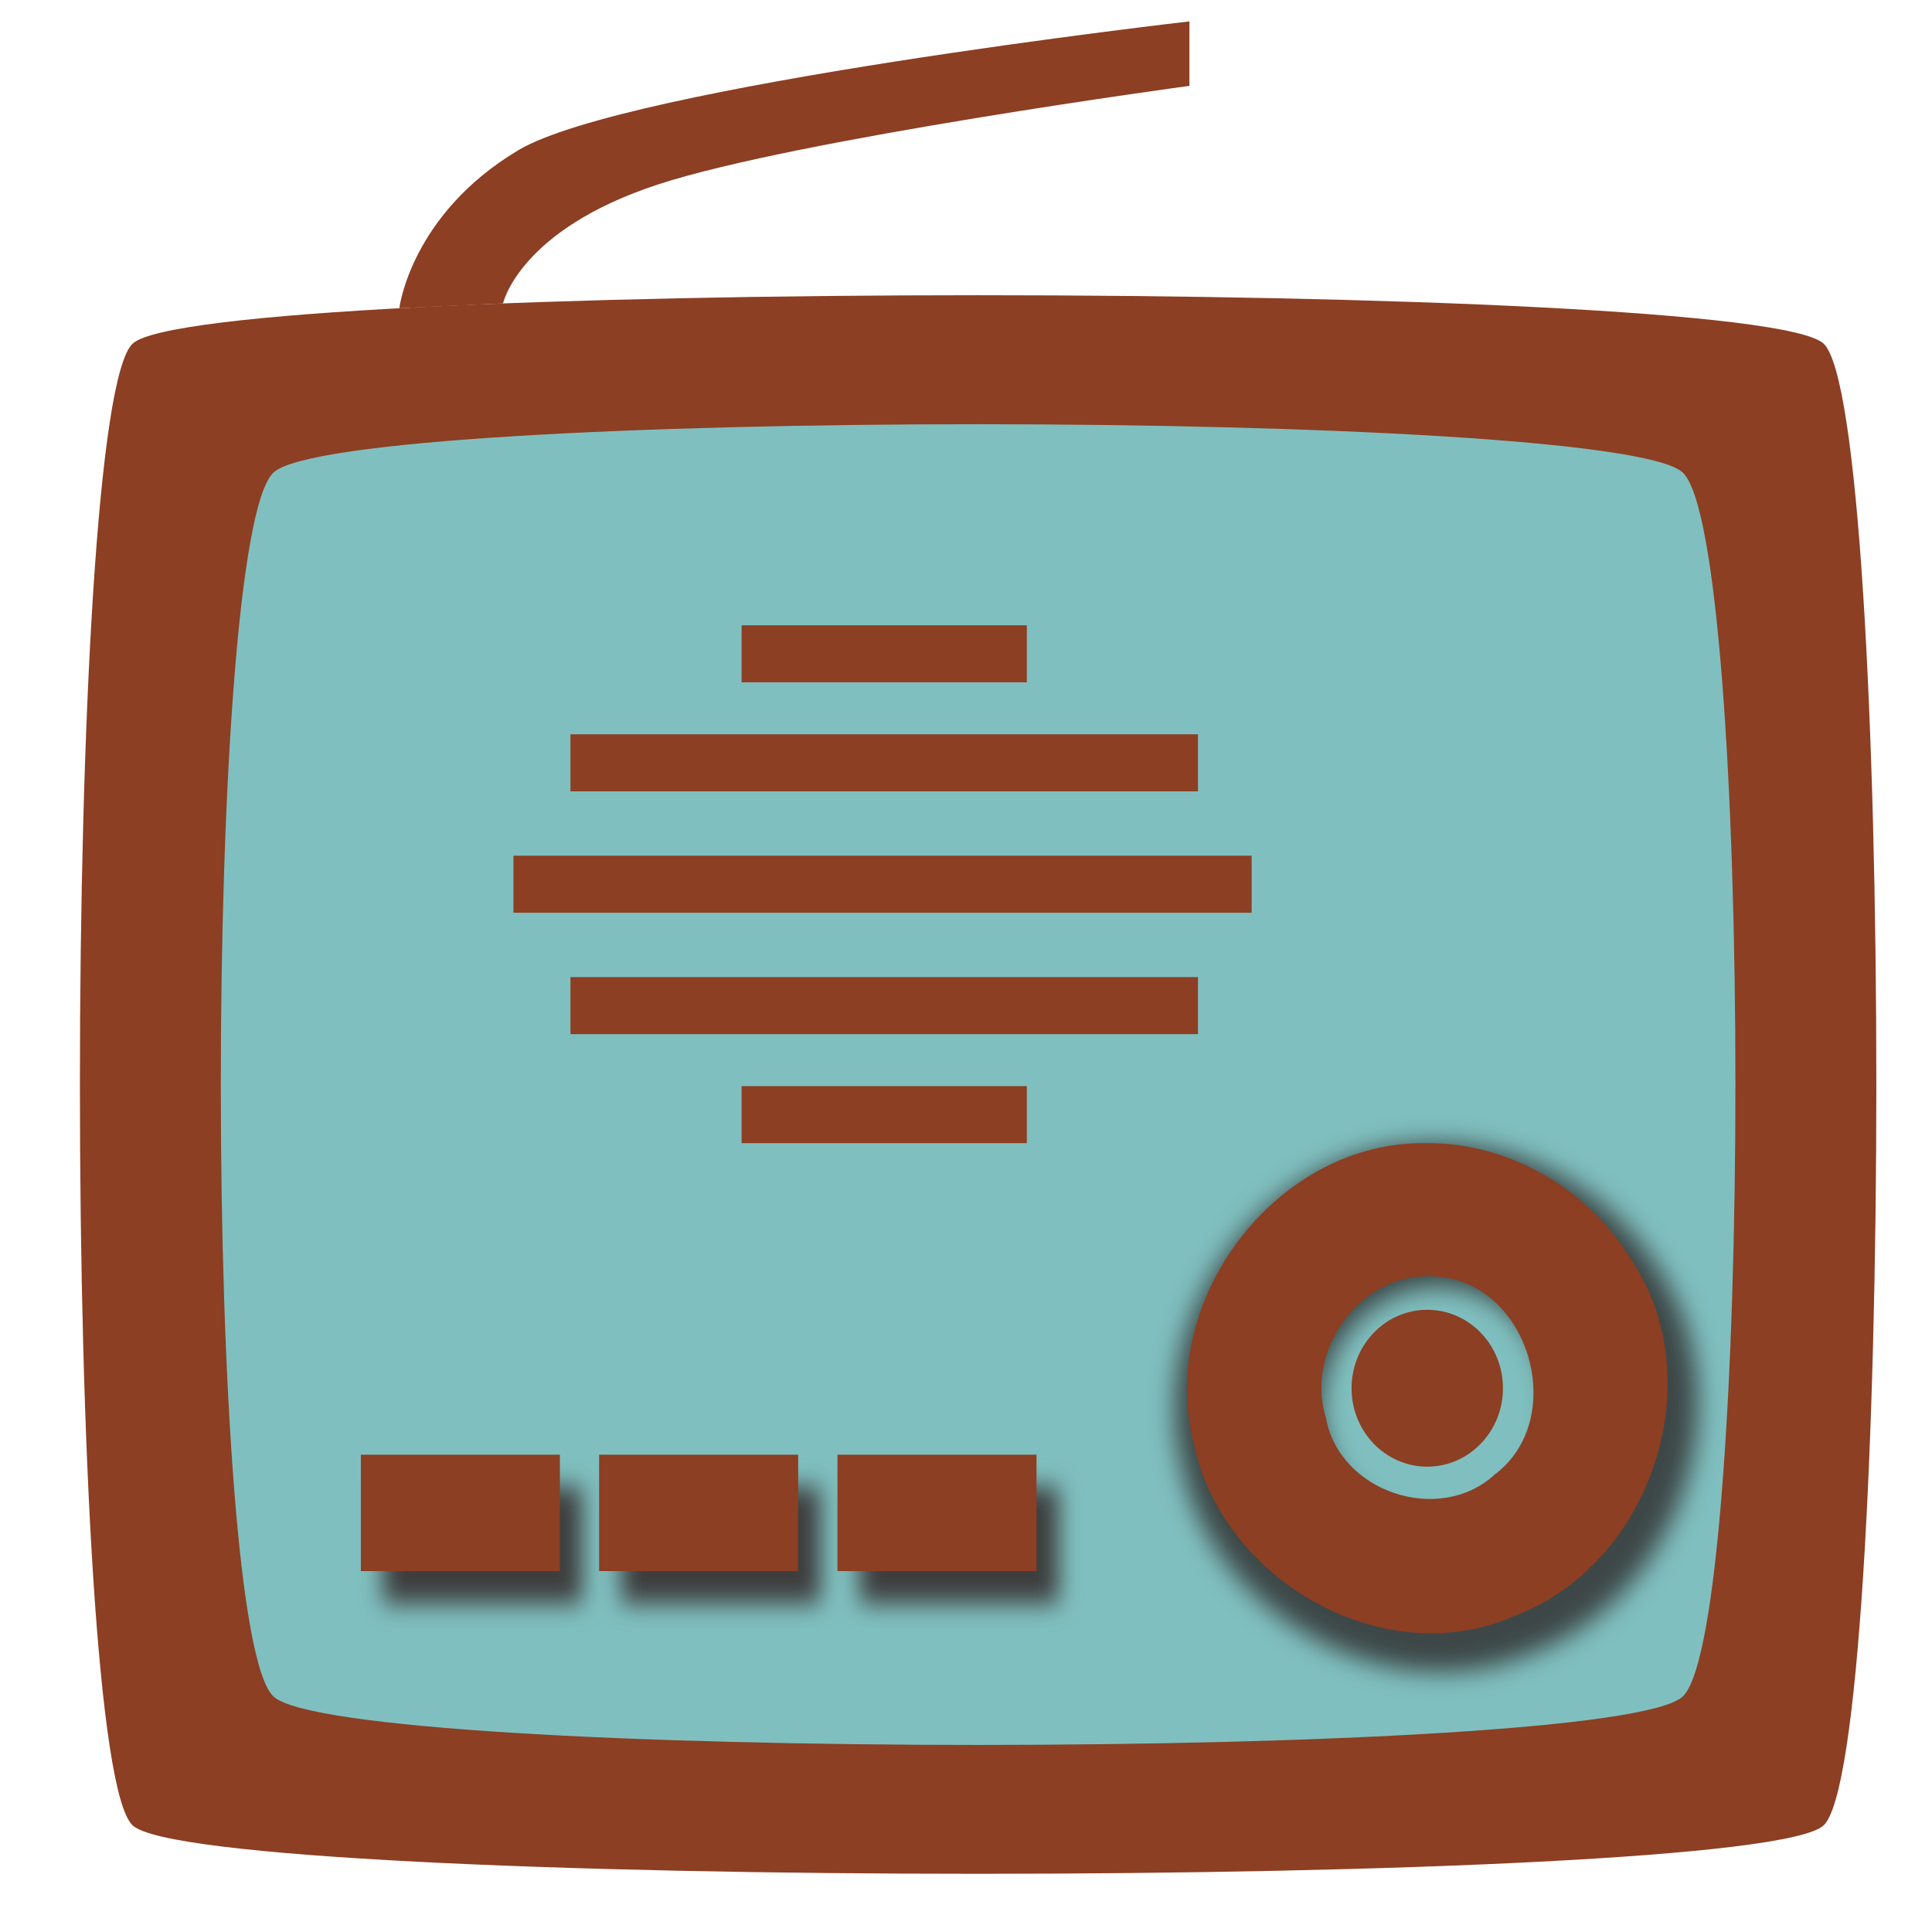
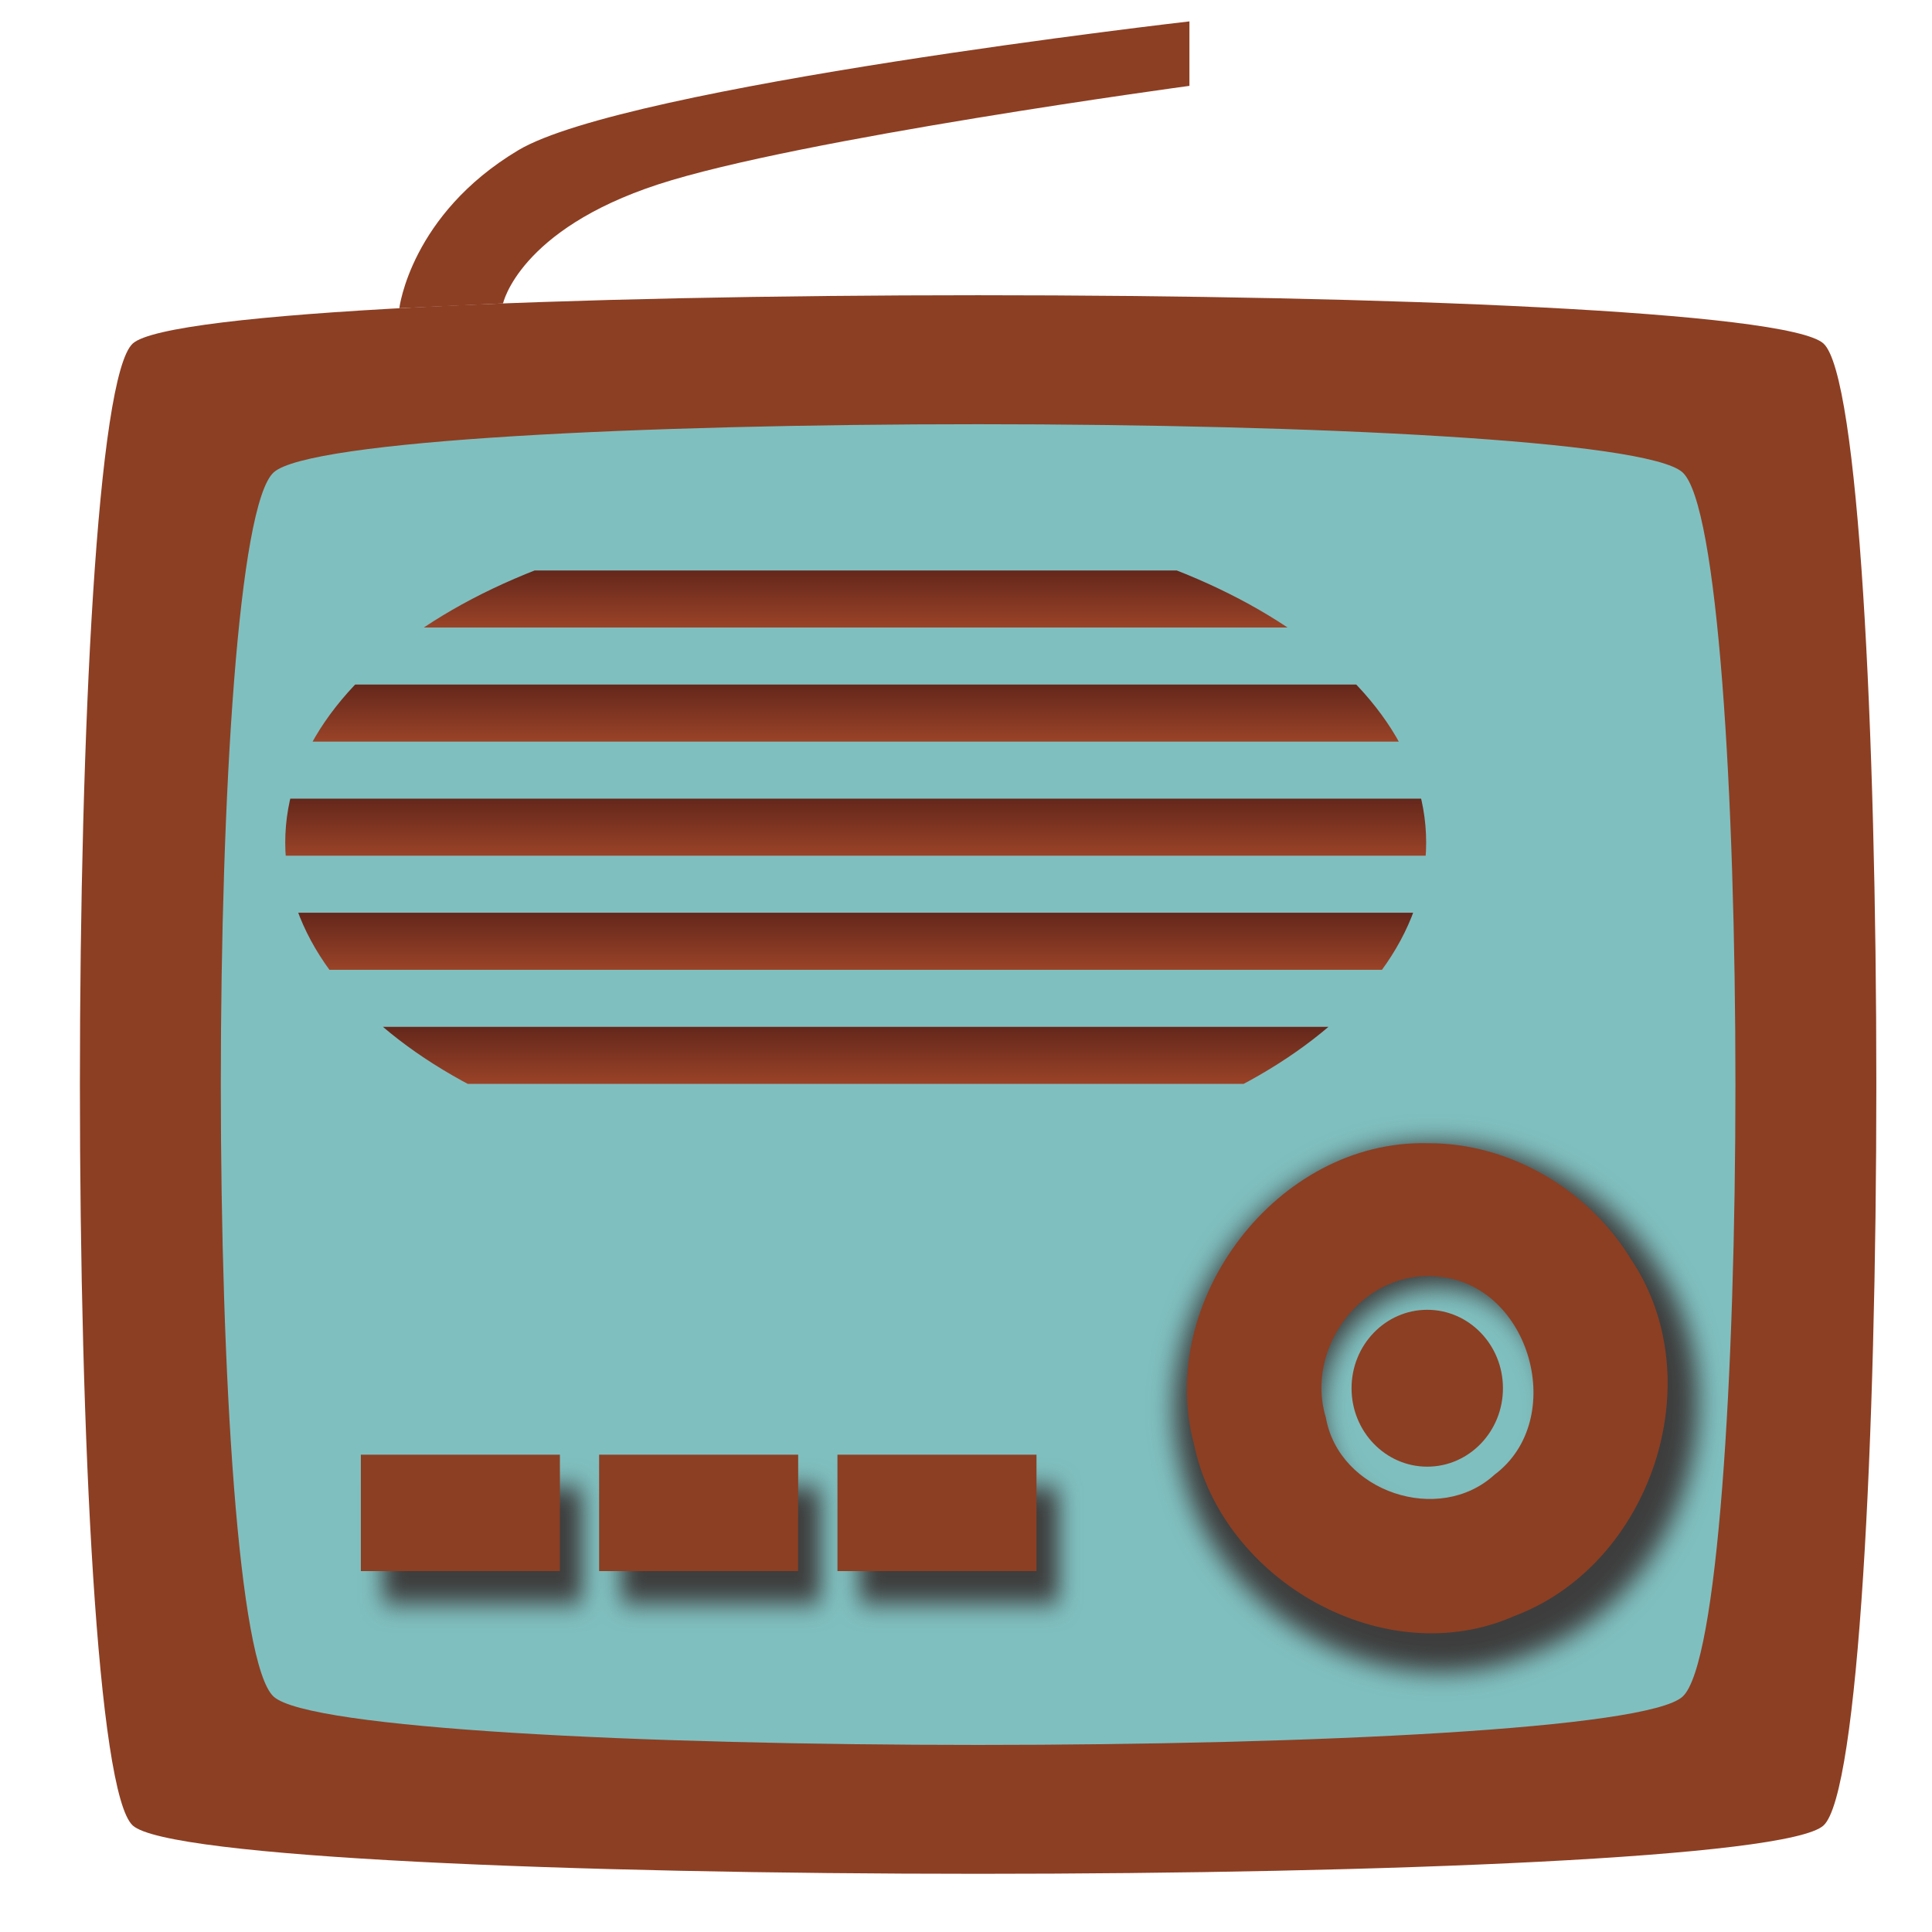
- <svg xmlns="http://www.w3.org/2000/svg" width="128" height="128" viewBox="0 0 33.867 33.867" version="1.1" id="svg1">
+ <svg xmlns="http://www.w3.org/2000/svg" xmlns:xlink="http://www.w3.org/1999/xlink" width="128" height="128" viewBox="0 0 33.867 33.867" version="1.1" id="svg1">
  <defs id="defs1">
+     <linearGradient id="linearGradient1">
+       <stop style="stop-color:#64271b;stop-opacity:1;" offset="0" id="stop1" />
+       <stop style="stop-color:#d05f35;stop-opacity:1;" offset="1" id="stop2" />
+     </linearGradient>
    <filter style="color-interpolation-filters:sRGB" id="filter21" x="-0.038" y="-0.257" width="1.076" height="1.515">
      <feGaussianBlur stdDeviation="0.161" id="feGaussianBlur21" />
    </filter>
    <filter style="color-interpolation-filters:sRGB" id="filter22" x="-0.056" y="-0.055" width="1.113" height="1.11">
      <feGaussianBlur stdDeviation="0.237" id="feGaussianBlur22" />
    </filter>
+     <linearGradient xlink:href="#linearGradient1" id="linearGradient5" gradientUnits="userSpaceOnUse" x1="15.875" y1="10" x2="15.875" y2="12" gradientTransform="matrix(1.459375,0,0,1,-8.20058,0)" />
+     <linearGradient xlink:href="#linearGradient1" id="linearGradient4" gradientUnits="userSpaceOnUse" gradientTransform="matrix(1.459375,0,0,1,-8.200581,4)" x1="15.875" y1="10" x2="15.875" y2="12" />
+     <linearGradient xlink:href="#linearGradient1" id="linearGradient6" gradientUnits="userSpaceOnUse" gradientTransform="matrix(1.459375,0,0,1,-8.200581,2)" x1="15.875" y1="10" x2="15.875" y2="12" />
+     <linearGradient xlink:href="#linearGradient1" id="linearGradient7" gradientUnits="userSpaceOnUse" gradientTransform="matrix(1.459375,0,0,1,-8.200581,6)" x1="15.875" y1="10" x2="15.875" y2="12" />
+     <linearGradient xlink:href="#linearGradient1" id="linearGradient8" gradientUnits="userSpaceOnUse" gradientTransform="matrix(1.459375,0,0,1,-8.200581,8)" x1="15.875" y1="10" x2="15.875" y2="12" />
+     <clipPath clipPathUnits="userSpaceOnUse" id="clipPath8">
+       <ellipse style="fill:#303030;fill-opacity:0.838;stroke-width:0.66" id="ellipse9" cx="15" cy="14.77" rx="10" ry="5.77" />
+     </clipPath>
  </defs>
-   <rect style="display:inline;fill:#80bfbf;fill-opacity:1;stroke:none;stroke-width:0.815" id="rect3" width="28.291" height="24.022" x="3" y="7" />
-   <g id="layer1">
-     <path id="path22" style="fill:#303030;fill-opacity:0.838;stroke-width:1;stroke-dasharray:none;filter:url(#filter22)" d="m 22,17.594 c -3.163,-0.079 -5.71,3.327 -4.9,6.348 0.591,2.862 3.993,4.821 6.722,3.607 2.856,-1.081 4.152,-4.952 2.441,-7.508 C 25.379,18.577 23.722,17.584 22,17.594 Z m 0.232,2.812 c 1.925,0.176 2.711,3.008 1.169,4.167 -1.164,1.072 -3.263,0.362 -3.538,-1.2 -0.452,-1.474 0.793,-3.147 2.369,-2.967 z" transform="matrix(0.9098376,0,0,0.8981764,5.171091,4.234249)" />
-     <path style="color:#000000;fill:#8c3f23;fill-opacity:1;stroke-width:1.181;-inkscape-stroke:none" d="m 2.327,6.022 c -1.235,1.129 -1.235,24.848 0,25.978 1.235,1.129 28.403,1.129 29.638,0 1.235,-1.129 1.235,-24.848 0,-25.978 -1.235,-1.129 -28.403,-1.129 -29.638,0 z m 2.47,2.259 c 1.235,-1.129 23.47,-1.123 24.698,0 1.235,1.129 1.235,20.33 0,21.46 -1.235,1.129 -23.463,1.129 -24.698,0 -1.235,-1.129 -1.235,-20.33 0,-21.46 z" id="rect1" />
-     <path style="fill:#8c3f23;fill-opacity:1;stroke:none;stroke-width:1.25" d="m 7,5.403 c 0,0 0.196,-1.64 2.084,-2.769 C 10.971,1.505 20.85,0.375 20.85,0.375 V 1.505 c 0,0 -6.871,0.93 -9.312,1.727 C 9.098,4.03 8.818,5.319 8.818,5.319 Z" id="path16" />
-     <path id="path3" style="fill:#8c3f23;fill-opacity:1;stroke-width:0.835;stroke-dasharray:none" d="m 25.028,20.04 c -2.644,-0.065 -4.773,2.77 -4.096,5.284 0.494,2.383 3.338,4.013 5.619,3.002 2.387,-0.9 3.47,-4.122 2.041,-6.25 -0.739,-1.218 -2.124,-2.044 -3.564,-2.036 z m 0.194,2.341 c 1.609,0.147 2.266,2.504 0.977,3.469 -0.973,0.892 -2.728,0.301 -2.957,-0.999 -0.378,-1.227 0.663,-2.619 1.98,-2.47 z" />
-     <ellipse style="fill:#8c3f23;fill-opacity:1;stroke:none;stroke-width:0.768" id="path21" cx="25.019" cy="24.335" rx="1.327" ry="1.375" />
+   <rect style="display:inline;fill:#80bfbf;fill-opacity:1;stroke:none;stroke-width:0.857" id="rect3" width="28.936" height="26" x="3" y="6" />
+   <g id="layer1" style="display:inline">
+     <path id="path22" style="filter:url(#filter22);fill:#3d3d3d;" d="m 22,17.594 c -3.163,-0.079 -5.71,3.327 -4.9,6.348 0.591,2.862 3.993,4.821 6.722,3.607 2.856,-1.081 4.152,-4.952 2.441,-7.508 C 25.379,18.577 23.722,17.584 22,17.594 Z m 0.232,2.812 c 1.925,0.176 2.711,3.008 1.169,4.167 -1.164,1.072 -3.263,0.362 -3.538,-1.2 -0.452,-1.474 0.793,-3.147 2.369,-2.967 z" transform="matrix(0.9098376,0,0,0.8981764,5.171091,4.234249)" />
+     <path style="fill:#8c3f23;" d="m 2.327,6.022 c -1.235,1.129 -1.235,24.848 0,25.978 1.235,1.129 28.403,1.129 29.638,0 1.235,-1.129 1.235,-24.848 0,-25.978 -1.235,-1.129 -28.403,-1.129 -29.638,0 z m 2.47,2.259 c 1.235,-1.129 23.47,-1.123 24.698,0 1.235,1.129 1.235,20.33 0,21.46 -1.235,1.129 -23.463,1.129 -24.698,0 -1.235,-1.129 -1.235,-20.33 0,-21.46 z" id="rect1" />
+     <path style="fill:#8c3f23;" d="m 7,5.403 c 0,0 0.196,-1.64 2.084,-2.769 C 10.971,1.505 20.85,0.375 20.85,0.375 V 1.505 c 0,0 -6.871,0.93 -9.312,1.727 C 9.098,4.03 8.818,5.319 8.818,5.319 Z" id="path16" />
+     <path id="path3" style="fill:#8c3f23;" d="m 25.028,20.04 c -2.644,-0.065 -4.773,2.77 -4.096,5.284 0.494,2.383 3.338,4.013 5.619,3.002 2.387,-0.9 3.47,-4.122 2.041,-6.25 -0.739,-1.218 -2.124,-2.044 -3.564,-2.036 z m 0.194,2.341 c 1.609,0.147 2.266,2.504 0.977,3.469 -0.973,0.892 -2.728,0.301 -2.957,-0.999 -0.378,-1.227 0.663,-2.619 1.98,-2.47 z" />
+     <ellipse style="fill:#8c3f23;" id="path21" cx="25.019" cy="24.335" rx="1.327" ry="1.375" />
    <g id="g22" transform="matrix(0.7780885,0,0,0.6598387,8.491175,10.62896)" style="fill:#303030;fill-opacity:0.885;stroke-width:1;stroke-dasharray:none;filter:url(#filter22)" />
+     <g id="g19" transform="matrix(1.163099,0,0,1.360284,-2.958823,-8.676685)" style="filter:url(#filter21);fill:#3d3d3d;display:inline;">
+       <rect style="fill:#3d3d3d;fill-opacity:1;stroke:none;stroke-width:1.296" id="rect17" width="3" height="1.5" x="8.317" y="25.54" />
+       <rect style="fill:#3d3d3d;fill-opacity:1;stroke:none;stroke-width:1.296" id="rect18" width="3" height="1.5" x="11.908" y="25.54" />
+       <rect style="fill:#3d3d3d;fill-opacity:1;stroke:none;stroke-width:1.296" id="rect19" width="3" height="1.5" x="15.5" y="25.54" />
+     </g>
+     <g id="g21" transform="matrix(1.163099,0,0,1.360284,-3.007155,-8.507108)" style="display:inline">
+       <rect style="fill:#8c3f23;fill-opacity:1;stroke:none;stroke-width:1.296" id="rect9" width="3" height="1.5" x="8.024" y="25" />
+       <rect style="fill:#8c3f23;fill-opacity:1;stroke:none;stroke-width:1.296" id="rect10" width="3" height="1.5" x="11.615" y="25" />
+       <rect style="fill:#8c3f23;fill-opacity:1;stroke:none;stroke-width:1.296" id="rect11" width="3" height="1.5" x="15.207" y="25" />
+     </g>
  </g>
-   <g id="g19" transform="matrix(1.163099,0,0,1.360284,-2.958823,-8.676685)" style="fill:#3d3d3d;fill-opacity:1;filter:url(#filter21)">
-     <rect style="fill:#3d3d3d;fill-opacity:1;stroke:none;stroke-width:1.296" id="rect17" width="3" height="1.5" x="8.317" y="25.54" />
-     <rect style="fill:#3d3d3d;fill-opacity:1;stroke:none;stroke-width:1.296" id="rect18" width="3" height="1.5" x="11.908" y="25.54" />
-     <rect style="fill:#3d3d3d;fill-opacity:1;stroke:none;stroke-width:1.296" id="rect19" width="3" height="1.5" x="15.5" y="25.54" />
-   </g>
-   <g id="g21" transform="matrix(1.163099,0,0,1.360284,-3.007155,-8.507108)">
-     <rect style="fill:#8c3f23;fill-opacity:1;stroke:none;stroke-width:1.296" id="rect9" width="3" height="1.5" x="8.024" y="25" />
-     <rect style="fill:#8c3f23;fill-opacity:1;stroke:none;stroke-width:1.296" id="rect10" width="3" height="1.5" x="11.615" y="25" />
-     <rect style="fill:#8c3f23;fill-opacity:1;stroke:none;stroke-width:1.296" id="rect11" width="3" height="1.5" x="15.207" y="25" />
-   </g>
-   <g id="g20">
-     <rect style="fill:#8c3f23;fill-opacity:1;stroke:none;stroke-width:1.058" id="rect12" width="12.941" height="1" x="9" y="15" />
-     <rect style="fill:#8c3f23;fill-opacity:1;stroke:none;stroke-width:0.976" id="rect13" width="11" height="1" x="10" y="17.128" />
-     <rect style="fill:#8c3f23;fill-opacity:1;stroke:none;stroke-width:0.976" id="rect14" width="11" height="1" x="10" y="12.872" />
-     <rect style="fill:#8c3f23;fill-opacity:1;stroke:none;stroke-width:0.658" id="rect15" width="5" height="1" x="13" y="10.961" />
-     <rect style="fill:#8c3f23;fill-opacity:1;stroke:none;stroke-width:0.658" id="rect16" width="5" height="1" x="13" y="19.039" />
+   <g id="g20" clip-path="url(#clipPath8)">
+     <rect style="fill:url(#linearGradient5);" id="rect12" width="20" height="1" x="5" y="10" />
+     <rect style="fill:url(#linearGradient4)" id="use1" width="20" height="1" x="5" y="14" />
+     <rect style="fill:url(#linearGradient6)" id="use2" width="20" height="1" x="5" y="12" />
+     <rect style="fill:url(#linearGradient7)" id="use3" width="20" height="1" x="5" y="16" />
+     <rect style="fill:url(#linearGradient8)" id="use4" width="20" height="1" x="5" y="18" />
  </g>
</svg>
